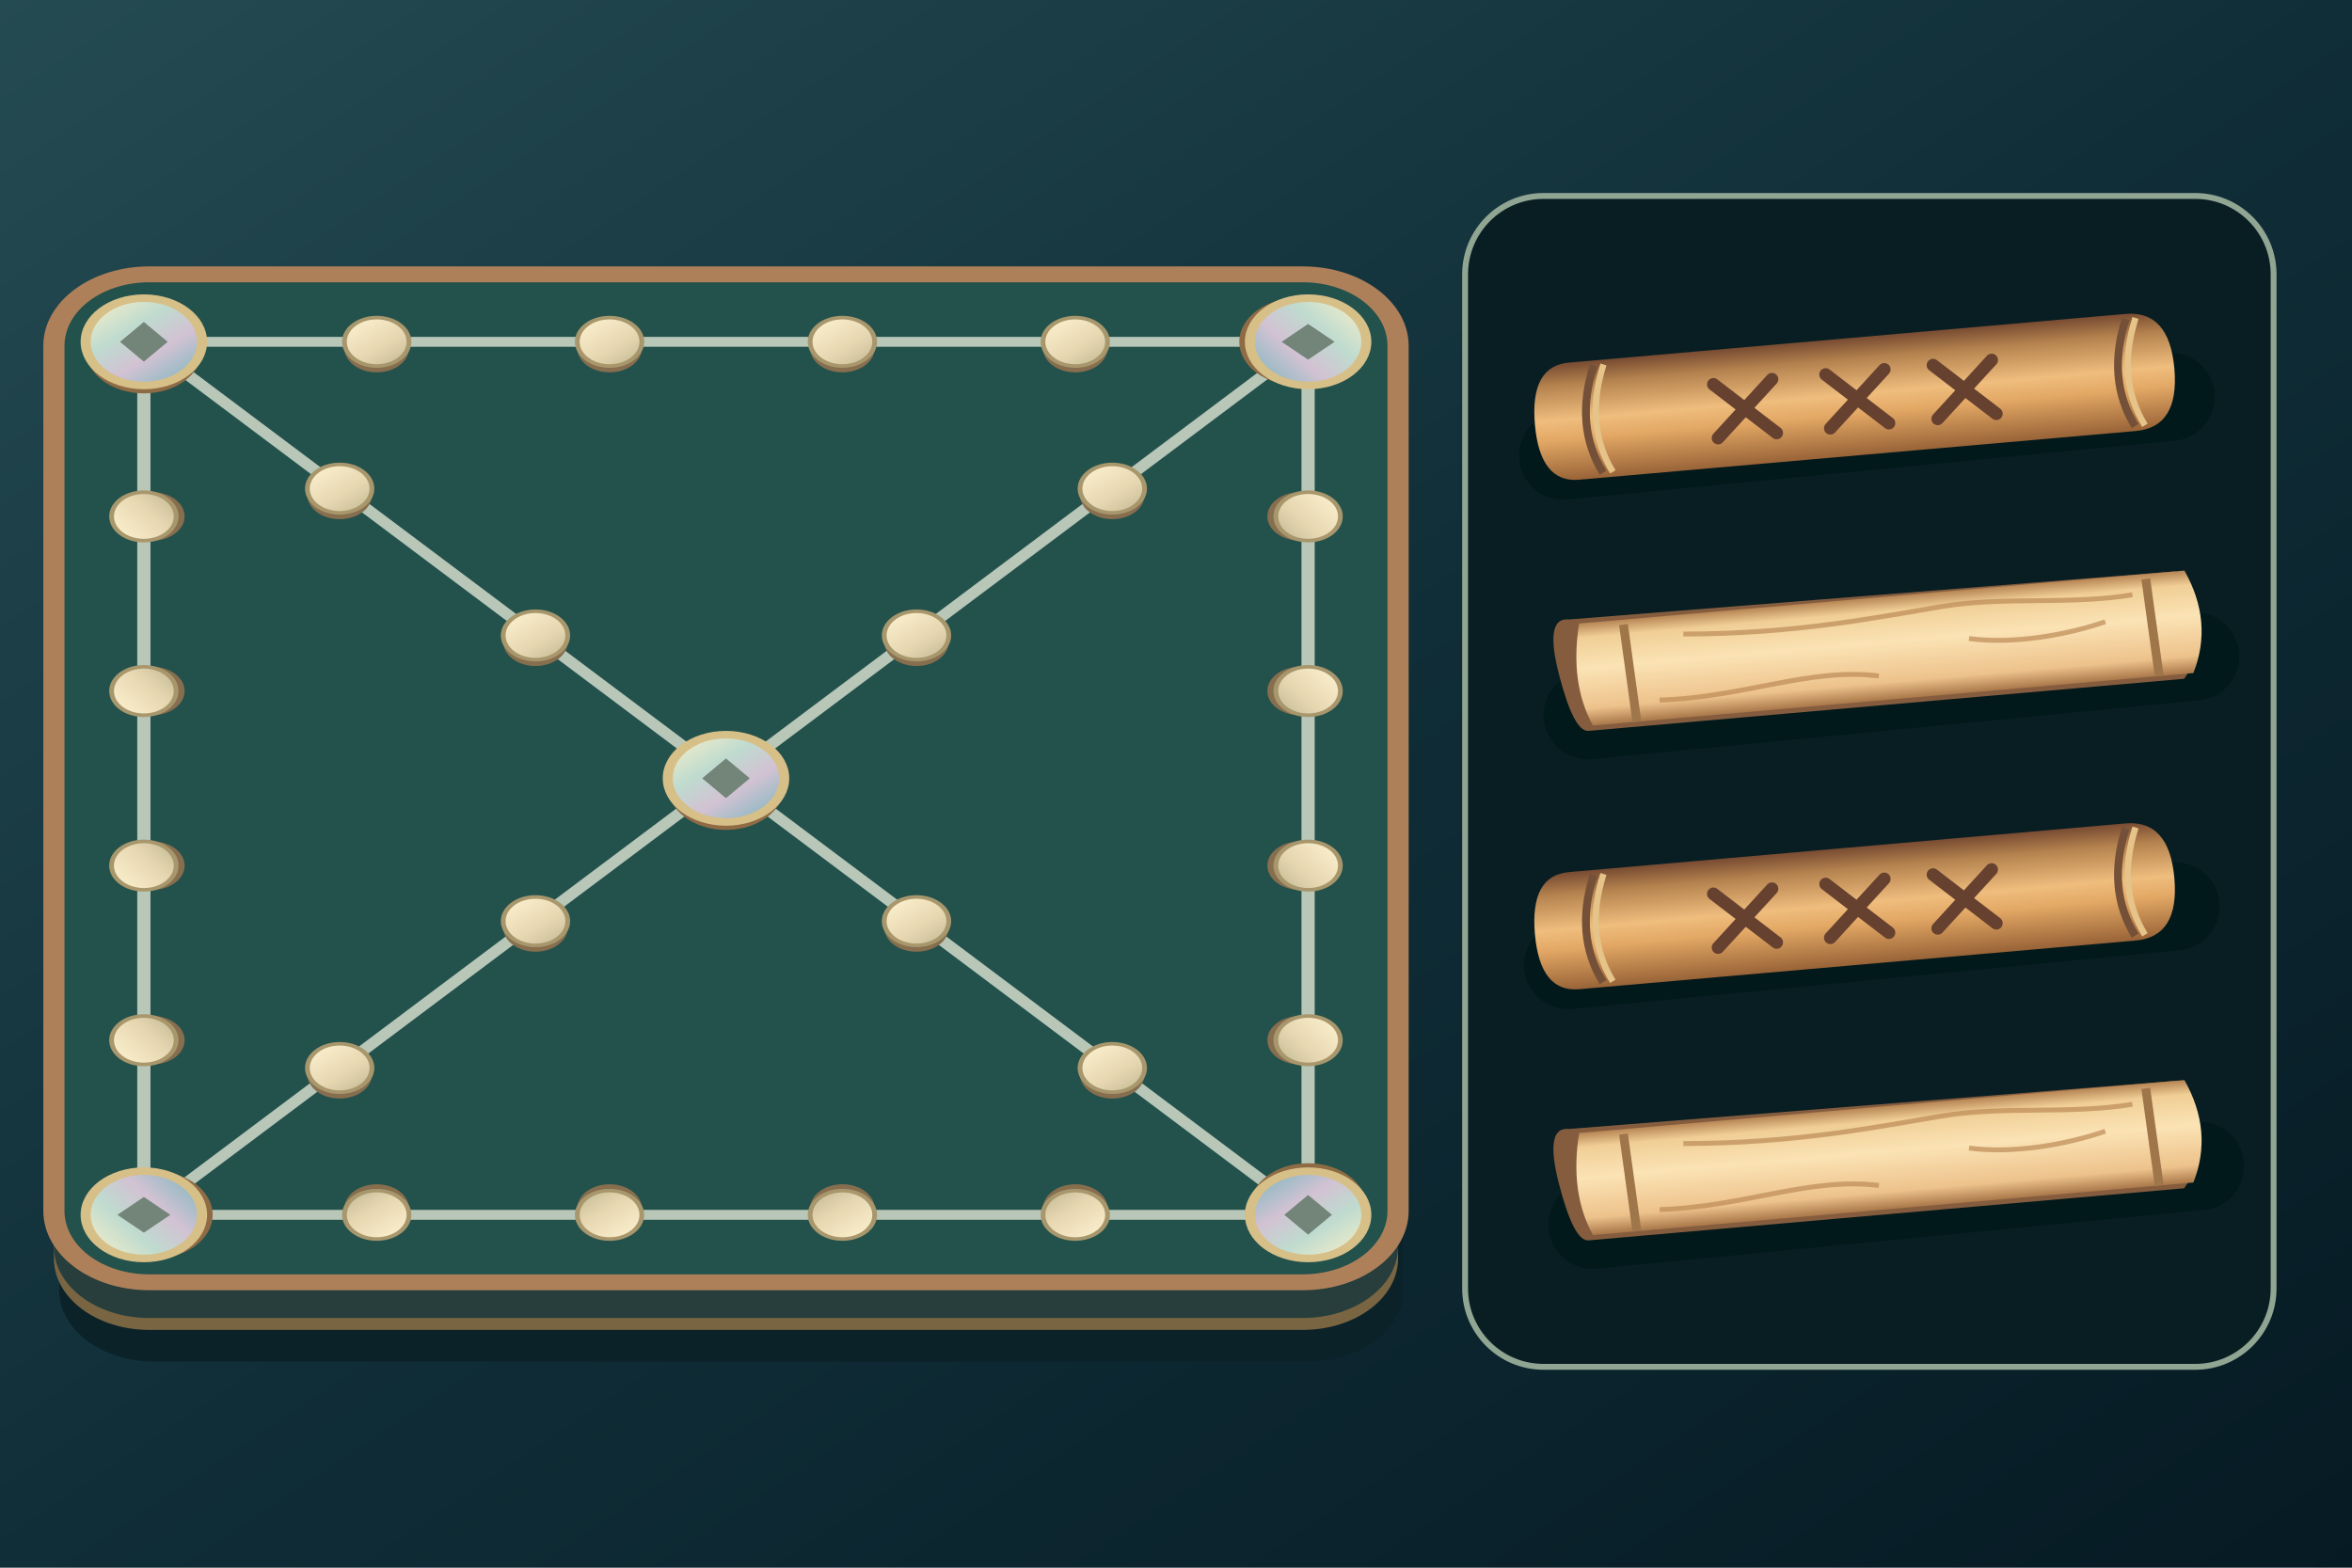
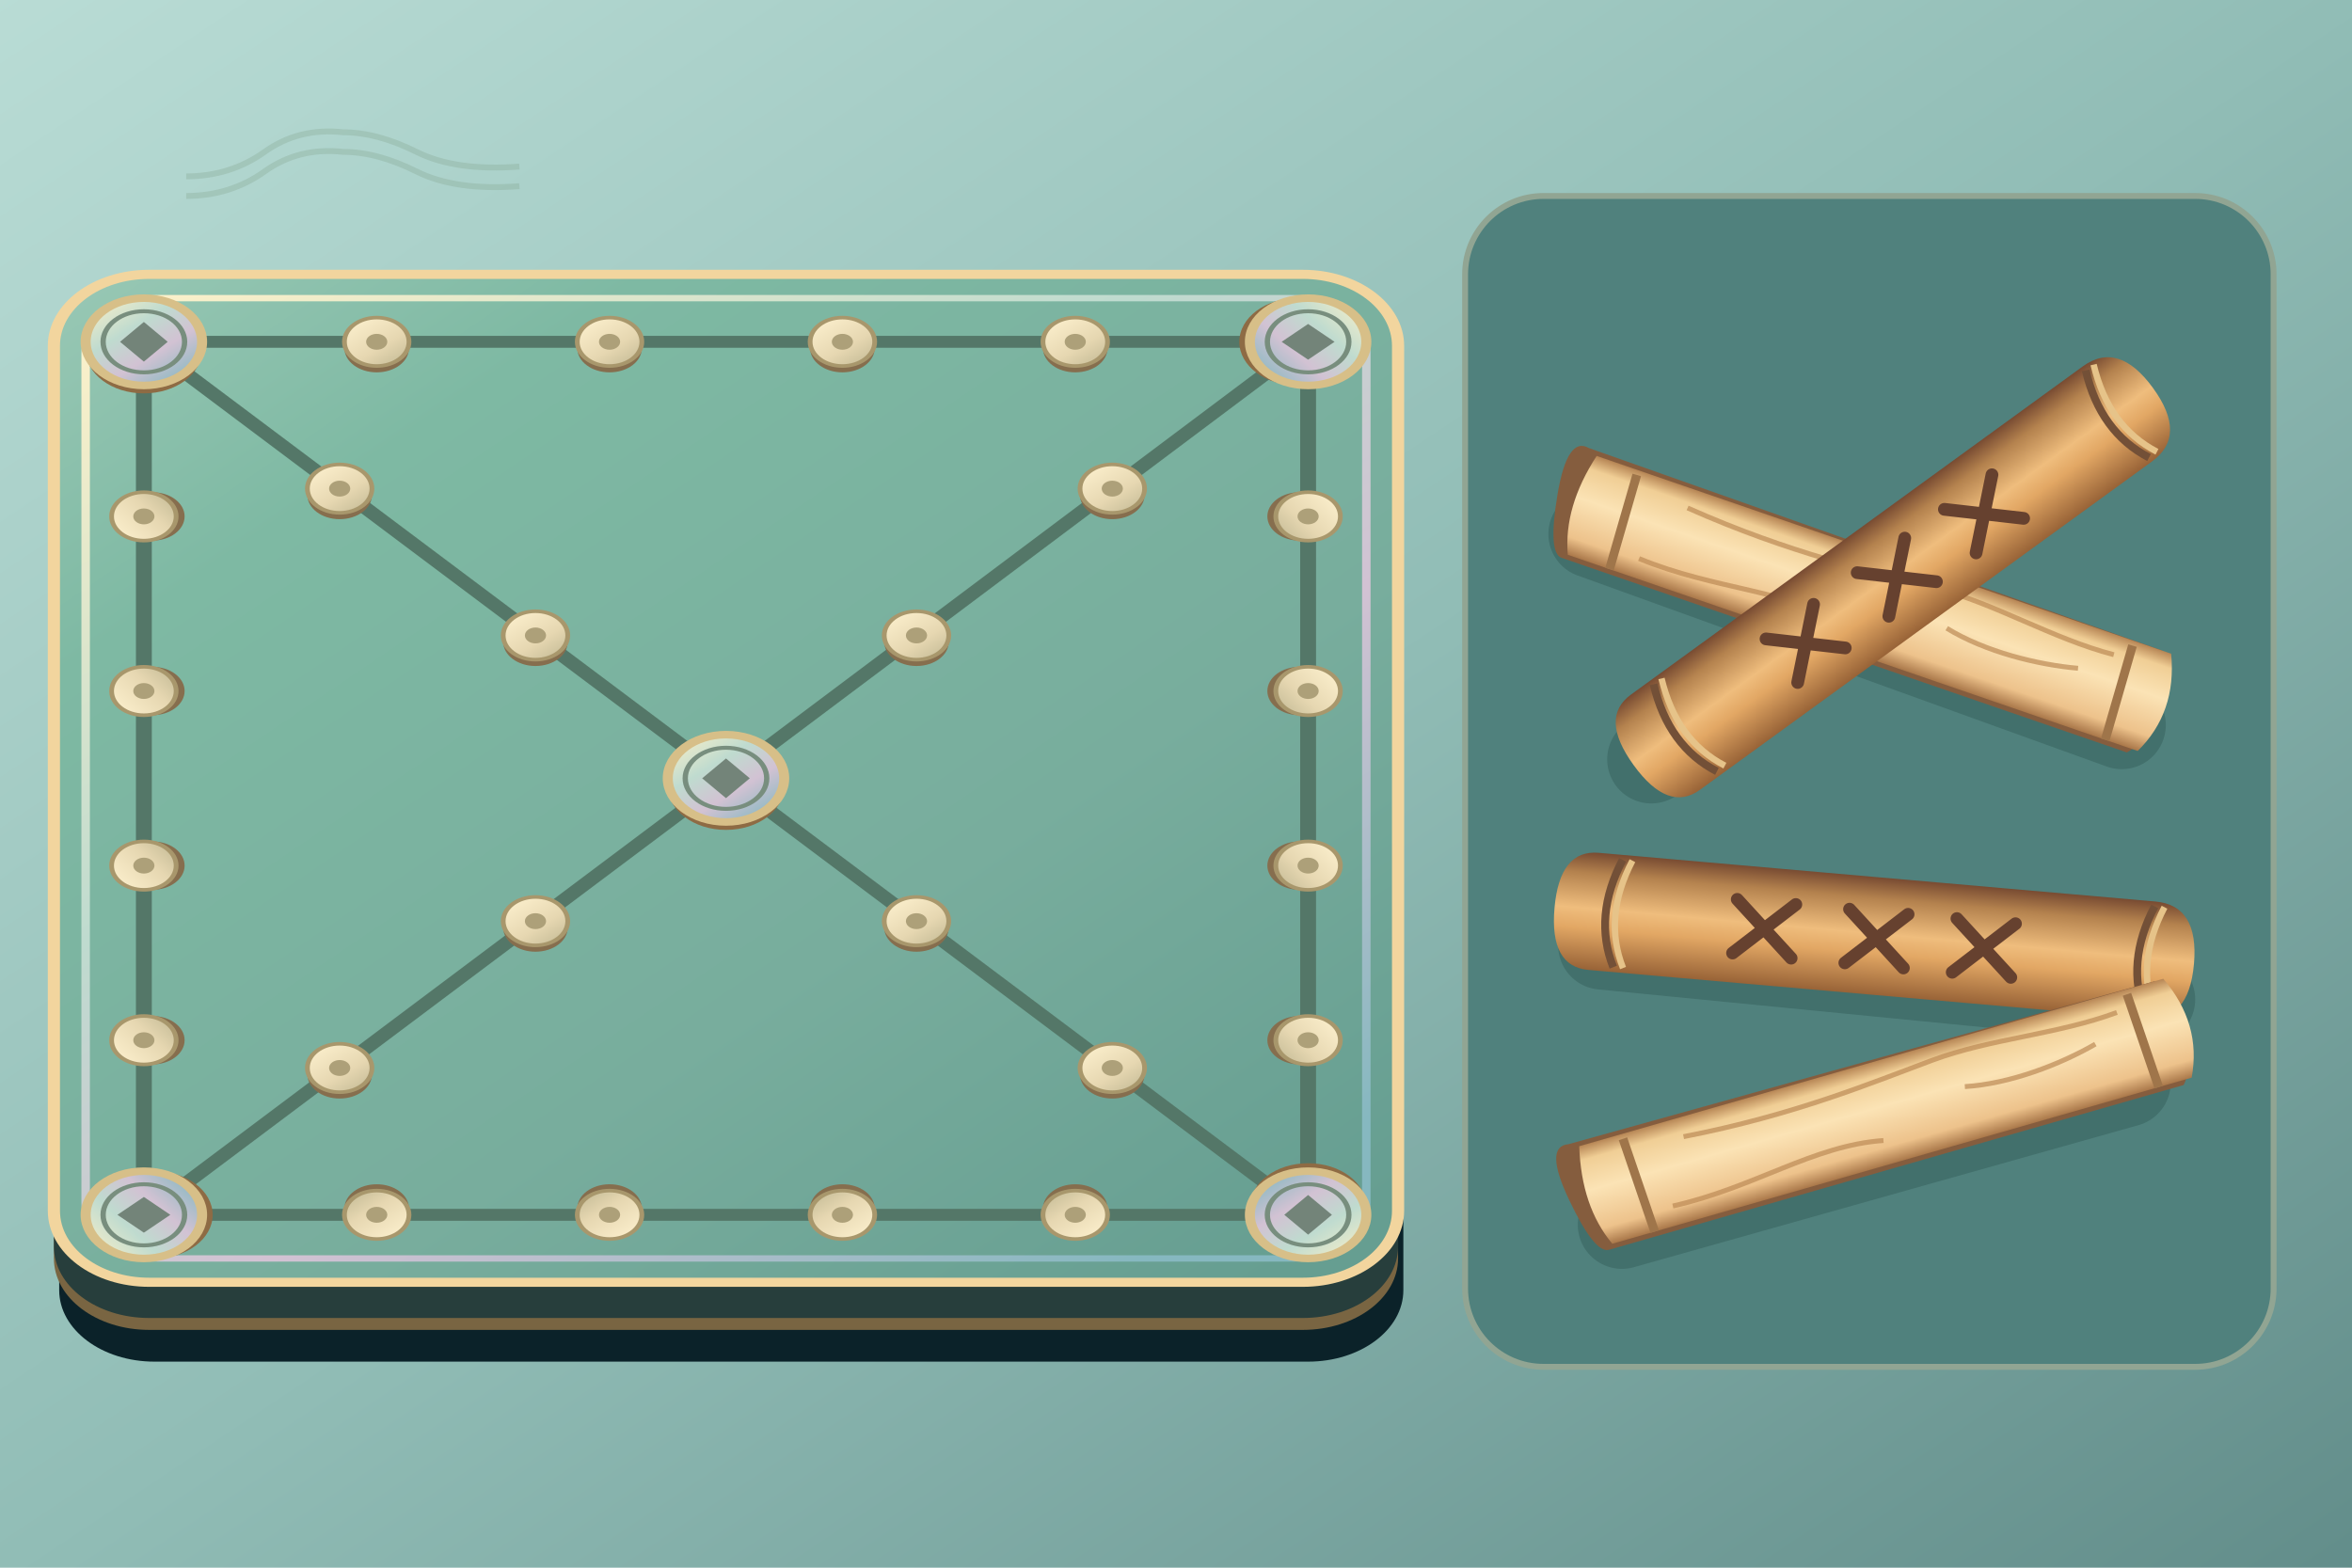
<svg xmlns="http://www.w3.org/2000/svg" xmlns:xlink="http://www.w3.org/1999/xlink" width="480" height="320" viewBox="0 0 480 320">
  <defs>
    <linearGradient id="sea" x2="1" y2="1">
-       <stop stop-color="#254b52" />
-       <stop offset=".5" stop-color="#102e38" />
-       <stop offset="1" stop-color="#061a23" />
+       <stop stop-color="#b9dcd5" />
+       <stop offset=".5" stop-color="#91bdb6" />
+       <stop offset="1" stop-color="#628d8a" />
+     </linearGradient>
+     <linearGradient id="lacquer" x2=".9" y2="1">
+       <stop stop-color="#99c8b5" />
+       <stop offset=".22" stop-color="#7eb9a3" />
+       <stop offset=".66" stop-color="#78ad9d" />
+       <stop offset="1" stop-color="#669e91" />
    </linearGradient>
    <linearGradient id="shell" x2=".82" y2="1">
      <stop stop-color="#fff2c9" />
      <stop offset=".4" stop-color="#bfdbcf" />
      <stop offset=".67" stop-color="#d2c2d3" />
      <stop offset="1" stop-color="#86b8c0" />
    </linearGradient>
    <linearGradient id="ivory" x2=".8" y2="1">
      <stop stop-color="#fff3d1" />
      <stop offset=".65" stop-color="#e6d7b1" />
      <stop offset="1" stop-color="#c8be99" />
    </linearGradient>
    <linearGradient id="wood">
      <stop stop-color="#b78655" />
      <stop offset=".14" stop-color="#f0ce95" />
      <stop offset=".44" stop-color="#fbe3b5" />
      <stop offset=".83" stop-color="#edc28b" />
      <stop offset="1" stop-color="#aa784a" />
    </linearGradient>
    <linearGradient id="bark">
      <stop stop-color="#784b32" />
      <stop offset=".18" stop-color="#b4824e" />
      <stop offset=".48" stop-color="#efbd7d" />
      <stop offset=".65" stop-color="#e2a764" />
      <stop offset="1" stop-color="#986337" />
    </linearGradient>
    <g id="disc">
      <circle r="6.1" cy="1.6" fill="#866e4e" />
      <circle r="6.1" fill="url(#ivory)" stroke="#a8976c" stroke-width=".9" />
+       <circle r="2" fill="#ada079" />
    </g>
    <g id="gate">
      <circle r="11" cy="2" fill="#8e6b44" />
      <circle r="11" fill="url(#shell)" stroke="#d7bf88" stroke-width="1.9" />
+       <circle r="7.7" fill="none" stroke="#788e7e" stroke-width="1" />
      <path d="m0-5 4.5 5L0 5l-4.5-5z" fill="#738479" />
    </g>
    <g id="edge">
      <use xlink:href="#gate" />
      <use xlink:href="#disc" x="44" />
      <use xlink:href="#disc" x="88" />
      <use xlink:href="#disc" x="132" />
      <use xlink:href="#disc" x="176" />
    </g>
    <g id="flat">
      <path d="M-11-62q1-3 10-3t12 3V60q0 3-12 5t-11-3z" fill="#855d3e" />
      <path d="M-11-64q11-5 21 0V59q-9 4-21 1z" fill="url(#wood)" />
      <path d="M-7-53c1 13-2 26-1 39s3 30 1 53m5-86c2 8 3 19 1 28M5 0c-3 14 2 28 1 45" fill="none" stroke="#bc8a55" stroke-width="1" opacity=".7" />
      <path d="m-10-56 20-1m-20 108 20-1" stroke="#9f754a" stroke-width="1.8" />
    </g>
    <g id="round">
      <path d="M-12-57q0-9 12-9t12 9V57q0 8-12 8t-12-8z" fill="url(#bark)" />
      <path d="M-11-57q12 5 22 0m-22 109q12 5 22 0" fill="none" stroke="#735037" stroke-width="1.6" />
      <path d="M-11-59q12 5 22 0m-22 109q12 5 22 0" fill="none" stroke="#e6c389" stroke-width="1.3" />
      <path d="M-5-29 6-17m0-12L-5-17m0 10L6 5M6-7-5 5m0 11L6 28m0-12L-5 28" fill="none" stroke="#66412f" stroke-width="2.6" stroke-linecap="round" />
    </g>
+     <path id="wave" d="M0 10q9 0 16-5t16-4q7 0 15 4t21 3m-68 6q9 0 16-5t16-4q7 0 15 4t21 3" fill="none" stroke="#88a895" stroke-width="1.2" />
  </defs>
  <rect width="480" height="320" fill="url(#sea)" />
+   <g opacity=".35">
+     <use xlink:href="#wave" x="38" y="26" />
+     <use xlink:href="#wave" x="362" y="261" />
+   </g>
  <rect x="14" y="72" width="270" height="200" rx="19" fill="#04151b" opacity=".8" />
  <g transform="translate(11 56) scale(1.08 .81)">
    <rect x="1" y="20" width="254" height="254" rx="18" fill="#0b2229" />
    <rect y="12" width="254" height="254" rx="18" fill="#796542" />
    <rect y="9" width="254" height="254" rx="18" fill="#273e3c" />
-     <rect width="254" height="254" rx="18" fill="#23514c" stroke="#ae8059" stroke-width="4" />
+     <rect width="254" height="254" rx="18" fill="url(#lacquer)" stroke="#f2d59e" stroke-width="2.3" />
+     <rect x="6" y="6" width="242" height="242" rx="14" fill="none" stroke="url(#shell)" stroke-width="1.6" />
    <g transform="translate(17 17)">
-       <path d="M0 0h220v220H0zm0 0 220 220M220 0 0 220" fill="none" stroke="#b8c7b8" stroke-width="2.5" />
+       <path d="M0 0h220v220H0zm0 0 220 220M220 0 0 220" fill="none" stroke="#547768" stroke-width="3" />
      <use xlink:href="#edge" />
      <use xlink:href="#edge" transform="translate(220) rotate(90)" />
      <use xlink:href="#edge" transform="translate(220 220) rotate(180)" />
      <use xlink:href="#edge" transform="translate(0 220) rotate(-90)" />
      <use xlink:href="#disc" x="37" y="37" />
      <use xlink:href="#disc" x="74" y="74" />
      <use xlink:href="#disc" x="146" y="146" />
      <use xlink:href="#disc" x="183" y="183" />
      <use xlink:href="#disc" x="183" y="37" />
      <use xlink:href="#disc" x="146" y="74" />
      <use xlink:href="#disc" x="74" y="146" />
      <use xlink:href="#disc" x="37" y="183" />
      <use xlink:href="#gate" x="110" y="110" />
    </g>
  </g>
-   <g fill="#081e23">
+   <g fill="#50817d">
    <rect x="299" y="40" width="165" height="239" rx="16" stroke="#91a593" stroke-width="1.2" />
  </g>
-   <g stroke="#001819" fill="none" stroke-width="18" stroke-linecap="round" opacity=".8">
-     <path d="m319 93 124-12m-119 65 124-12m-128 63 124-12m-119 65 124-12" />
+   <g opacity=".25" fill="none" stroke="#183b36" stroke-linecap="round" stroke-width="18">
+     <path d="m325 109 108 39m-96 7 94-69m-104 107 112 11m-108 46 103-29" />
  </g>
-   <g transform="translate(378 81) rotate(85)">
+   <g transform="translate(379 123) rotate(109)">
+     <use xlink:href="#flat" />
+   </g>
+   <g transform="translate(386 118) rotate(54)">
    <use xlink:href="#round" />
  </g>
-   <g transform="translate(383 133) rotate(85)">
-     <use xlink:href="#flat" />
-   </g>
-   <g transform="translate(378 185) rotate(85)">
+   <g transform="translate(382 191) rotate(95)">
    <use xlink:href="#round" />
  </g>
-   <g transform="translate(383 237) rotate(85)">
+   <g transform="translate(383 228) rotate(74)">
    <use xlink:href="#flat" />
  </g>
</svg>
